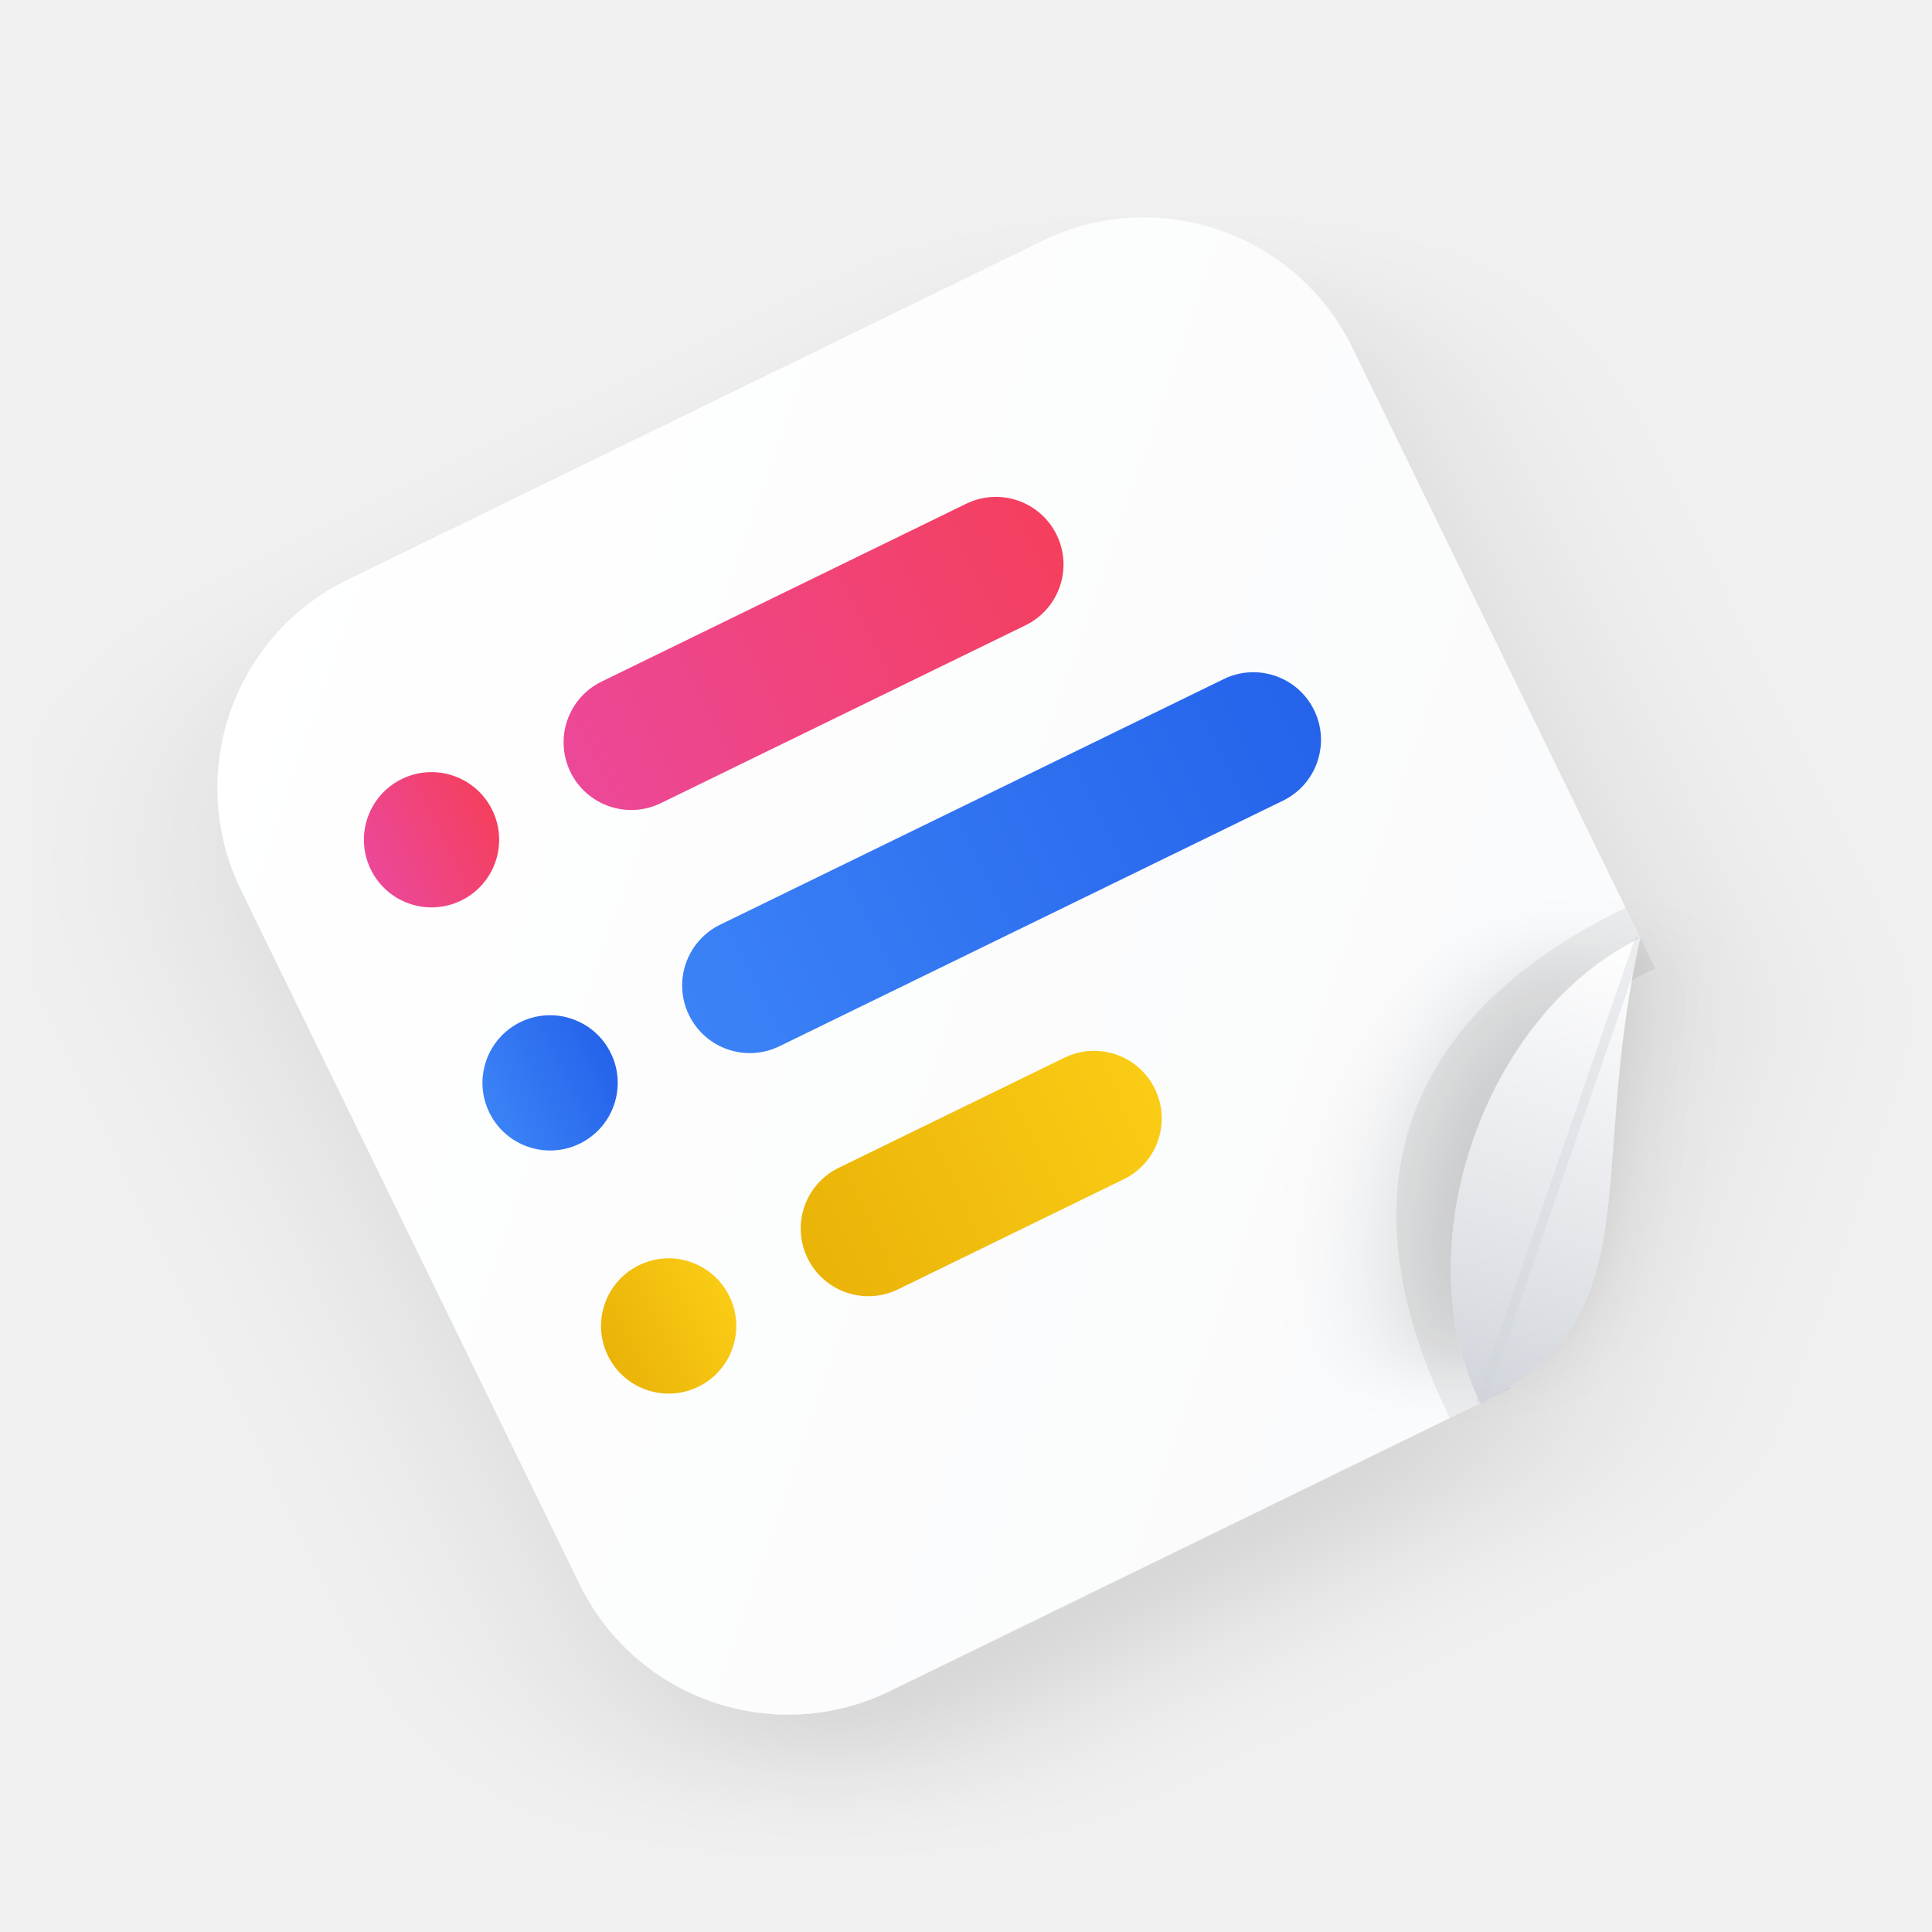
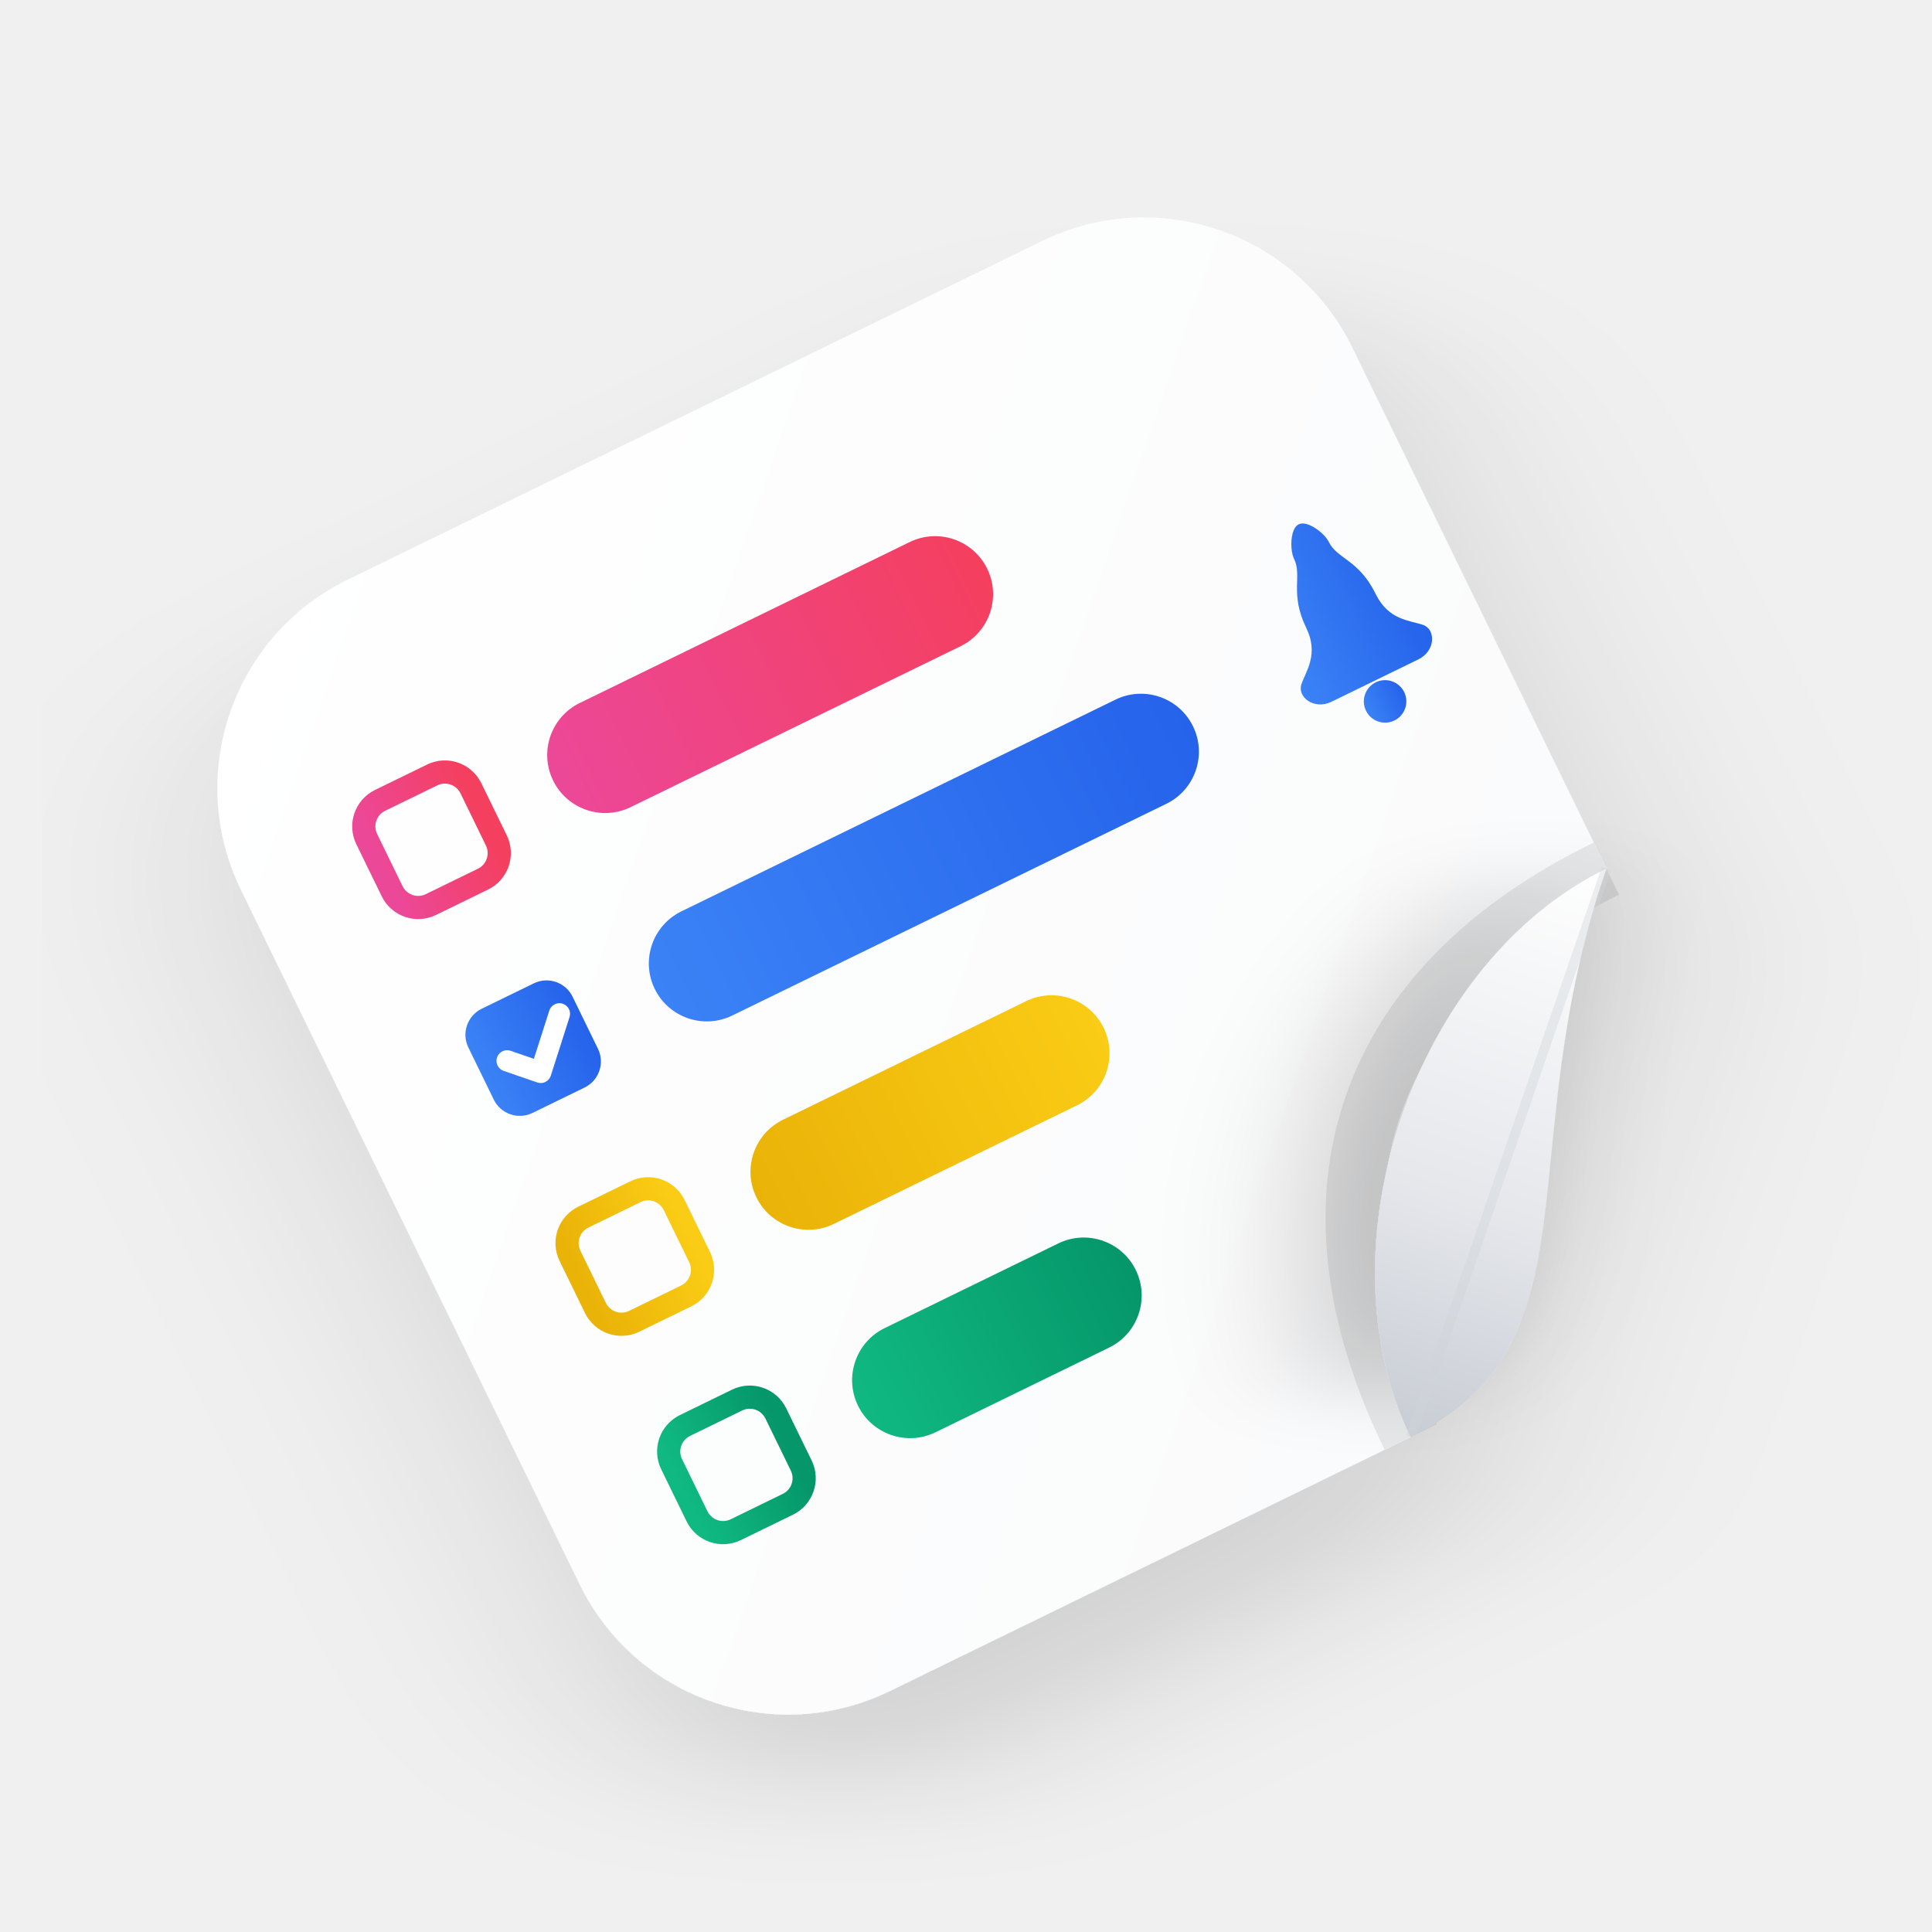
<svg xmlns="http://www.w3.org/2000/svg" viewBox="0 0 100 100" fill="none">
  <defs>
    <linearGradient id="paper-bg" x1="0%" y1="0%" x2="100%" y2="100%">
      <stop offset="0%" stop-color="#FFFFFF" />
      <stop offset="100%" stop-color="#F9FAFB" />
    </linearGradient>
    <linearGradient id="curl-bg" x1="0%" y1="100%" x2="100%" y2="0%">
-       <stop offset="0%" stop-color="#D1D5DB" />
+       <stop offset="0%" stop-color="#C8CCD4" />
      <stop offset="40%" stop-color="#E5E7EB" />
      <stop offset="100%" stop-color="#FFFFFF" />
    </linearGradient>
    <linearGradient id="pill-pink" x1="0%" y1="0%" x2="100%" y2="0%">
      <stop offset="0%" stop-color="#EC4899" />
      <stop offset="100%" stop-color="#F43F5E" />
    </linearGradient>
    <linearGradient id="pill-blue" x1="0%" y1="0%" x2="100%" y2="0%">
      <stop offset="0%" stop-color="#3B82F6" />
      <stop offset="100%" stop-color="#2563EB" />
    </linearGradient>
    <linearGradient id="pill-yellow" x1="0%" y1="0%" x2="100%" y2="0%">
      <stop offset="0%" stop-color="#EAB308" />
      <stop offset="100%" stop-color="#FACC15" />
    </linearGradient>
+     <linearGradient id="pill-green" x1="0%" y1="0%" x2="100%" y2="0%">
+       <stop offset="0%" stop-color="#10B981" />
+       <stop offset="100%" stop-color="#059669" />
+     </linearGradient>
    <filter id="paper-shadow" x="-20%" y="-20%" width="145%" height="145%">
-       <feDropShadow dx="0" dy="4" stdDeviation="5" flood-color="#000000" flood-opacity="0.12" />
+       <feDropShadow dx="0" dy="5" stdDeviation="5.5" flood-color="#000000" flood-opacity="0.13" />
    </filter>
-     <filter id="curl-shadow" x="-30%" y="-30%" width="160%" height="160%">
-       <feDropShadow dx="-1.5" dy="-1.5" stdDeviation="2.5" flood-color="#000000" flood-opacity="0.18" />
+     <filter id="curl-shadow" x="-35%" y="-35%" width="170%" height="170%">
+       <feDropShadow dx="-2" dy="-2" stdDeviation="3" flood-color="#000000" flood-opacity="0.22" />
    </filter>
  </defs>
  <g transform="rotate(-26, 50, 50)">
-     
-     {/* 1. 便签纸主体（带切角） */}
-     <path d="M18 30 C18 23.373 23.373 18 30 18 H70 C76.627 18 82 23.373 82 30 V64 L64 82 H30 C23.373 82 18 76.627 18 70 Z" fill="url(#paper-bg)" filter="url(#paper-shadow)" />
- 
-     {/* 2. 便签纸上的三行小胶囊（红、蓝、黄三色，圆点勾选框+长短胶囊条，极致物化待办） */}
-     {/* 第一行：洋红胶囊 */}
-     <circle cx="28" cy="32" r="3.5" fill="url(#pill-pink)" />
-     <rect x="36" y="28.5" width="28" height="7" rx="3.5" fill="url(#pill-pink)" />
- 
-     {/* 第二行：极客蓝胶囊 */}
-     <circle cx="28" cy="46" r="3.5" fill="url(#pill-blue)" />
-     <rect x="36" y="42.5" width="36" height="7" rx="3.5" fill="url(#pill-blue)" />
- 
-     {/* 第三行：明黄胶囊 */}
-     <circle cx="28" cy="60" r="3.5" fill="url(#pill-yellow)" />
-     <rect x="36" y="56.5" width="20" height="7" rx="3.5" fill="url(#pill-yellow)" />
- 
-     {/* 3. 掀起一角的微弱边界阴影（渲染在卷角下方） */}
-     <path d="M64 82 C64 70 70 64 82 64" stroke="#000000" stroke-opacity="0.06" stroke-width="3.5" fill="none" />
- 
-     {/* 4. 掀起弯折的角本身（立体翻折纸张背面效果） */}
-     <path d="M64 82 C64 73 73 64 82 64 C74 74 74 82 64 82 Z" fill="url(#curl-bg)" filter="url(#curl-shadow)" />
-     <path d="M64 82 L82 64" stroke="#D1D5DB" stroke-opacity="0.4" stroke-width="0.5" />
+     <path d="M18 30 C18 23.373 23.373 18 30 18 H70 C76.627 18 82 23.373 82 30 V60 L60 82 H30 C23.373 82 18 76.627 18 70 Z" fill="url(#paper-bg)" filter="url(#paper-shadow)" />
+     <rect x="25" y="29" width="6" height="6" rx="1.5" stroke="url(#pill-pink)" stroke-width="1.2" fill="none" />
+     <rect x="35" y="29" width="25" height="6" rx="3" fill="url(#pill-pink)" />
+     <rect x="25" y="41" width="6" height="6" rx="1.5" fill="url(#pill-blue)" />
+     <path d="M26.5 44 L27.8 45.3 L30 43" stroke="#FFFFFF" stroke-width="1.1" stroke-linecap="round" stroke-linejoin="round" />
+     <rect x="35" y="41" width="31" height="6" rx="3" fill="url(#pill-blue)" />
+     <path d="M75.5 37 C76 37 76.5 38 76.5 38.5 C76.5 39.5 77.5 40 77.5 42 C77.5 43.5 78.5 44 79 44.5 C79.5 45 79 46 78 46 H73 C72 46 71.5 45 72 44.5 C72.5 44 73.5 43.5 73.5 42 C73.5 40 74.5 39.5 74.5 38.5 C74.5 38 75 37 75.5 37 Z" fill="url(#pill-blue)" />
+     <circle cx="75.5" cy="47.2" r="1.1" fill="url(#pill-blue)" />
+     <rect x="25" y="53" width="6" height="6" rx="1.5" stroke="url(#pill-yellow)" stroke-width="1.2" fill="none" />
+     <rect x="35" y="53" width="20" height="6" rx="3" fill="url(#pill-yellow)" />
+     <rect x="25" y="65" width="6" height="6" rx="1.5" stroke="url(#pill-green)" stroke-width="1.2" fill="none" />
+     <rect x="35" y="65" width="16" height="6" rx="3" fill="url(#pill-green)" />
+     <path d="M60 82 C60 68 68 60 82 60" stroke="#000000" stroke-opacity="0.08" stroke-width="3" fill="none" />
+     <path d="M60 82 C60 71 71 60 82 60 C71 71 71 82 60 82 Z" fill="url(#curl-bg)" filter="url(#curl-shadow)" />
+     <path d="M60 82 L82 60" stroke="#D1D5DB" stroke-opacity="0.4" stroke-width="0.5" />
  </g>
</svg>
